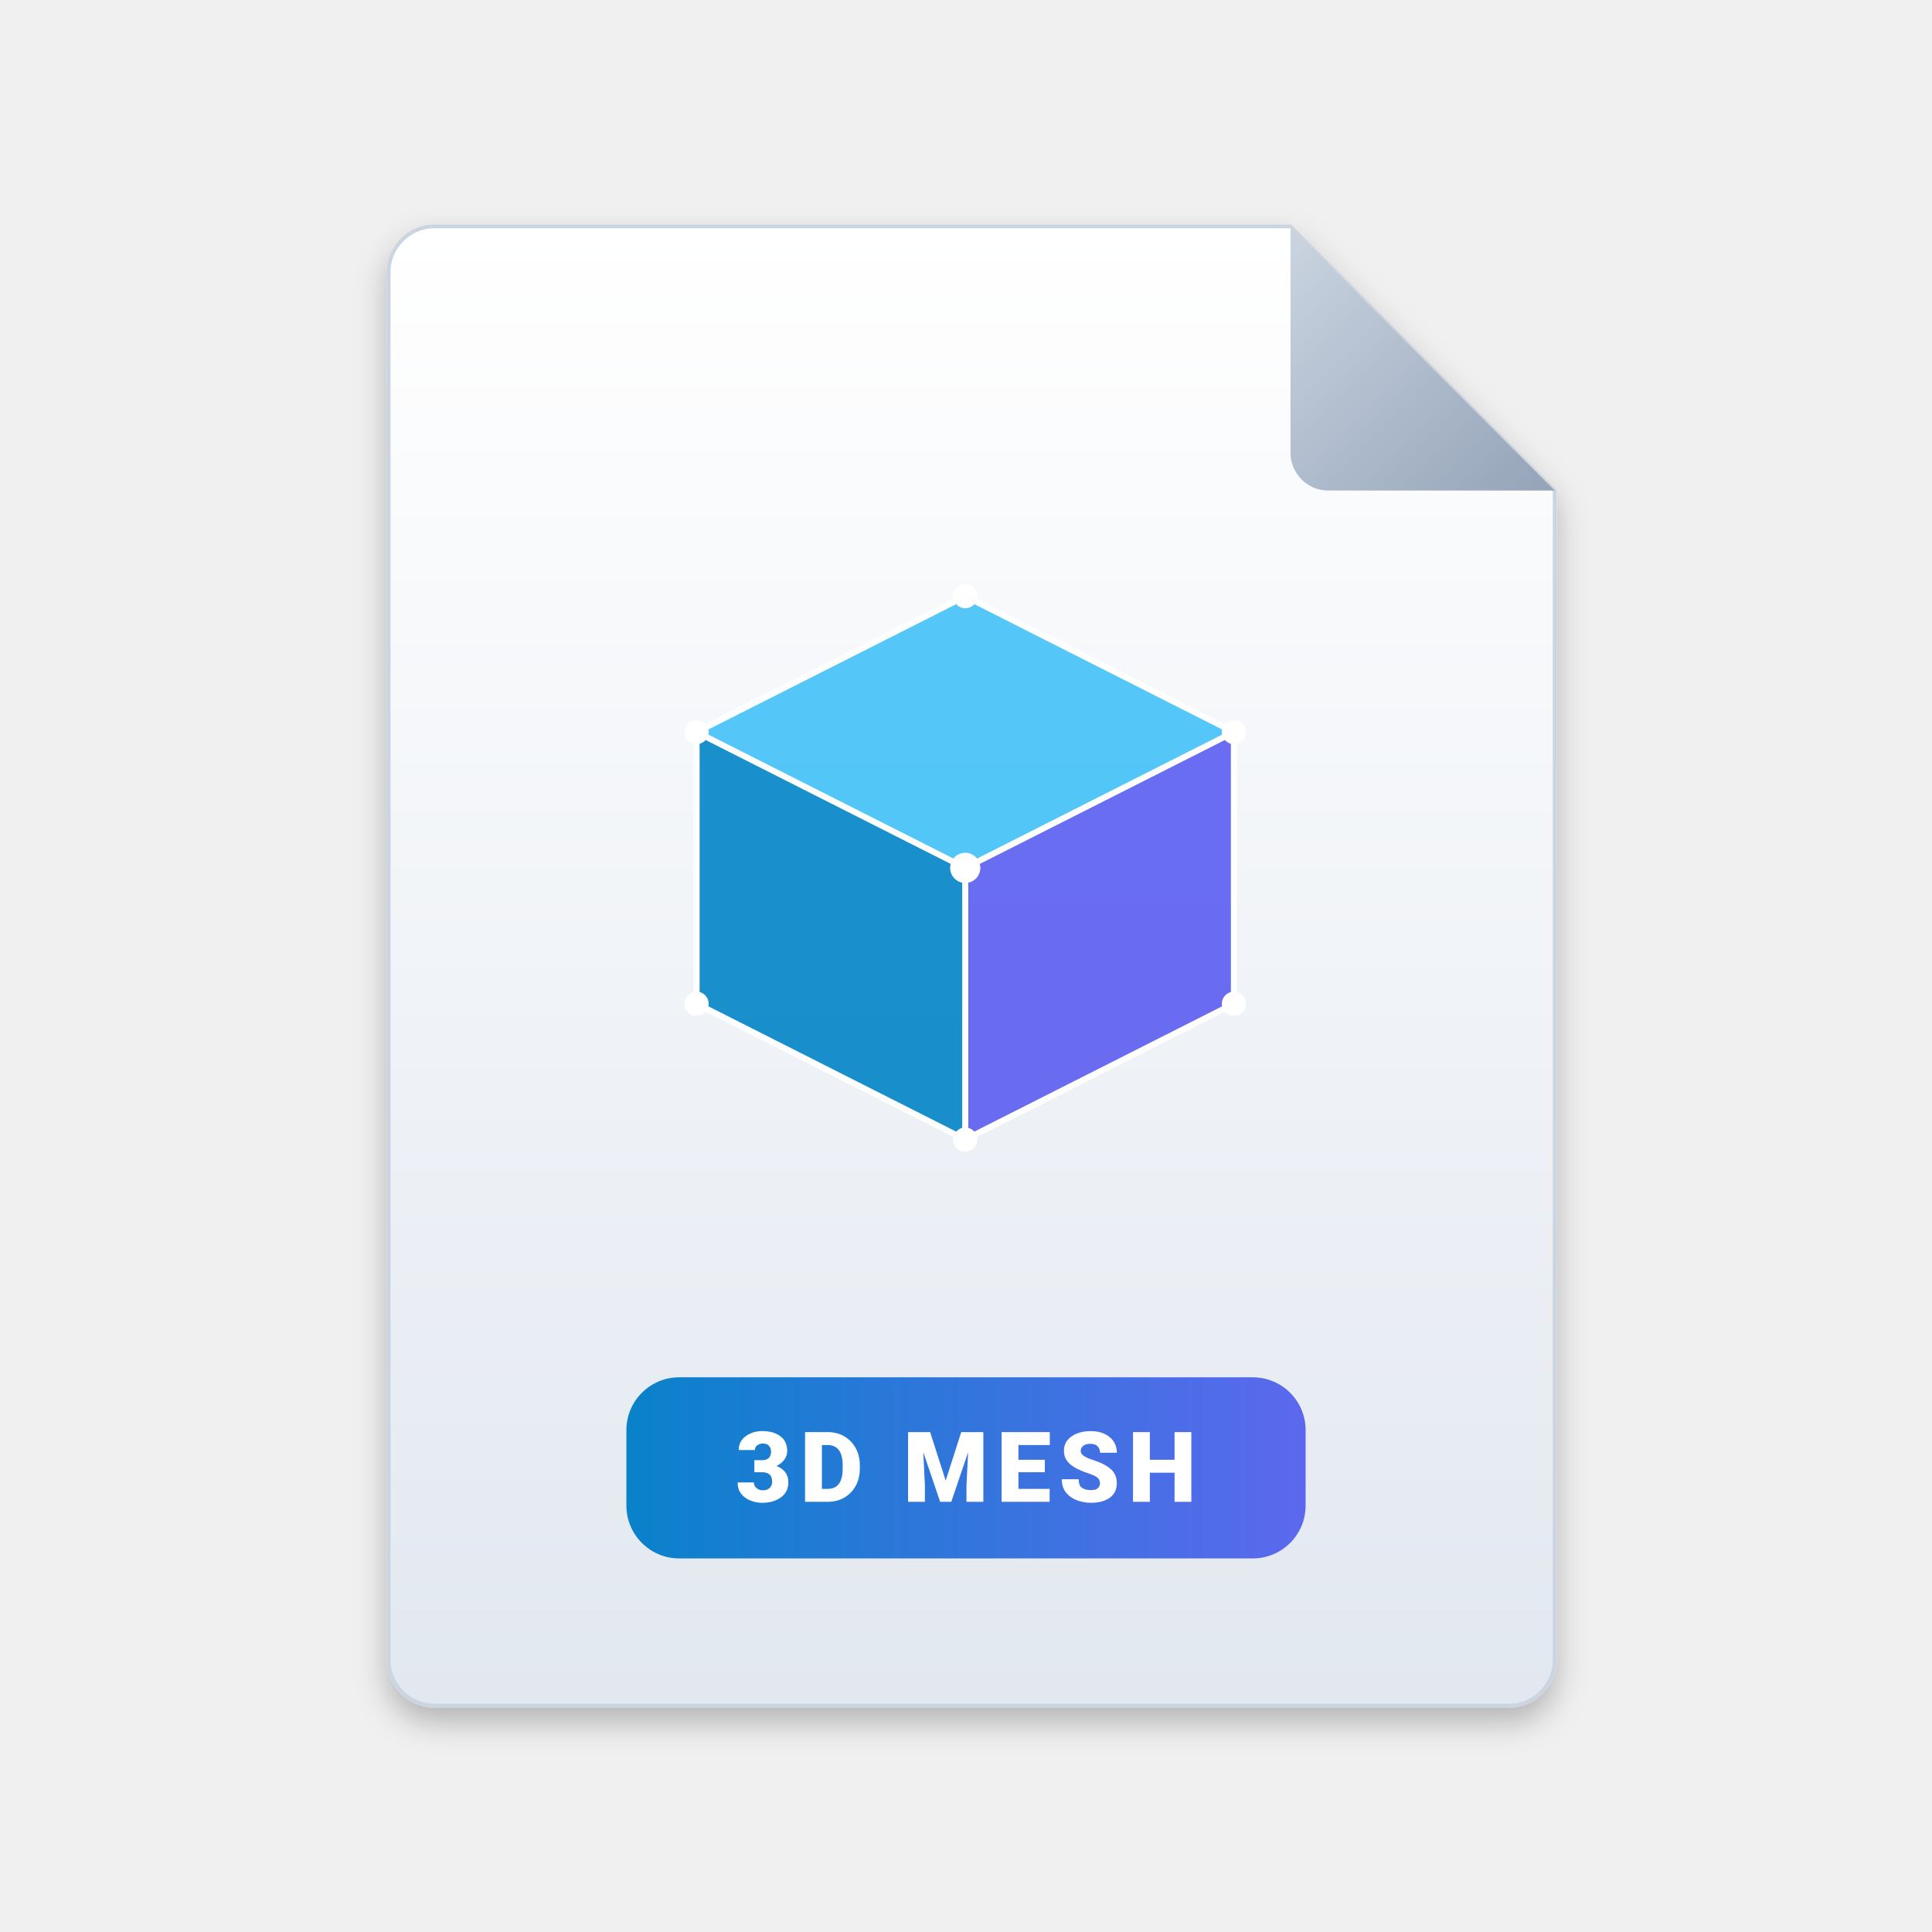
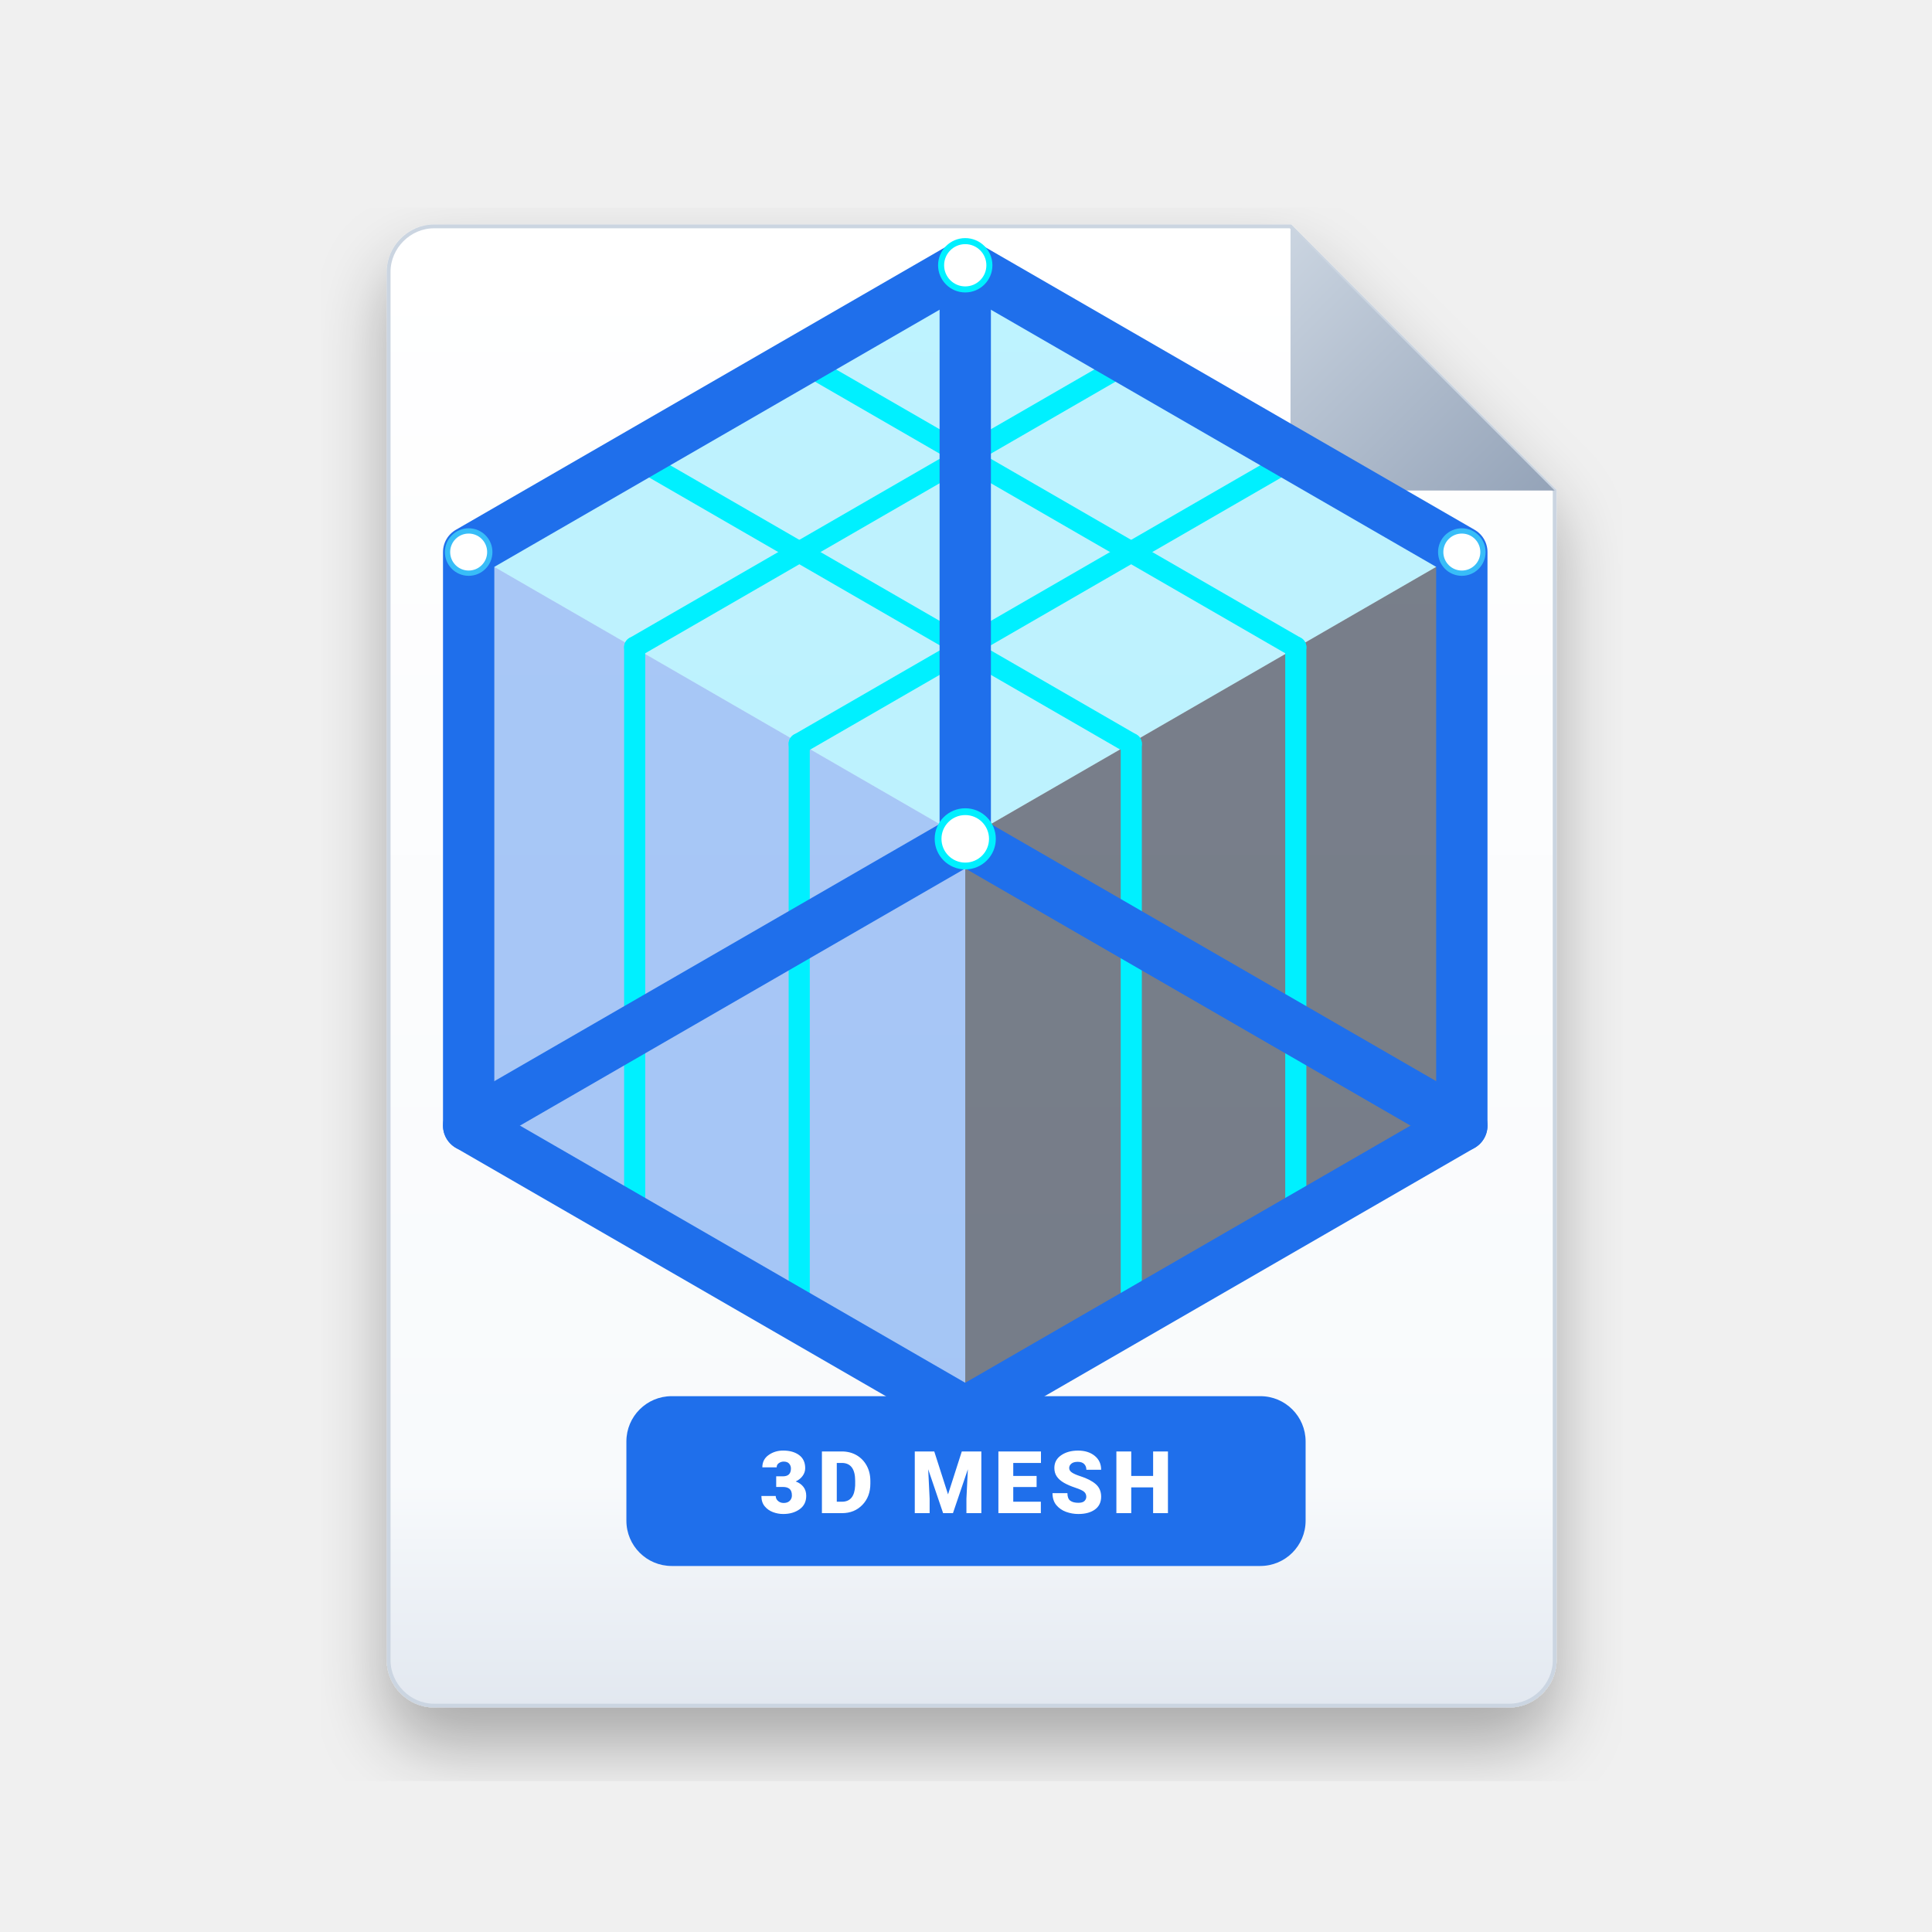
<svg xmlns="http://www.w3.org/2000/svg" width="1024" height="1024" viewBox="0 0 1024 1024" fill="none">
  <defs>
-     <filter id="docShadow" x="120" y="80" width="784" height="884" filterUnits="userSpaceOnUse">
-       <feDropShadow dx="0" dy="24" stdDeviation="20" flood-color="#000000" flood-opacity="0.45" />
-       <feDropShadow dx="0" dy="8" stdDeviation="8" flood-color="#000000" flood-opacity="0.25" />
-     </filter>
    <linearGradient id="docBg" x1="512" y1="120" x2="512" y2="904" gradientUnits="userSpaceOnUse">
      <stop offset="0%" stop-color="#ffffff" />
+       <stop offset="85%" stop-color="#f8fafc" />
      <stop offset="100%" stop-color="#e2e8f0" />
    </linearGradient>
+     <filter id="docShadow" x="170" y="90" width="690" height="854" filterUnits="userSpaceOnUse">
+       <feDropShadow dx="0" dy="20" stdDeviation="18" flood-color="#000000" flood-opacity="0.3" />
+     </filter>
    <linearGradient id="foldGrad" x1="684" y1="120" x2="824" y2="260" gradientUnits="userSpaceOnUse">
      <stop offset="0%" stop-color="#cbd5e1" />
      <stop offset="100%" stop-color="#94a3b8" />
    </linearGradient>
-     <linearGradient id="badgeGrad" x1="300" y1="720" x2="724" y2="720" gradientUnits="userSpaceOnUse">
-       <stop offset="0%" stop-color="#0284c7" />
-       <stop offset="100%" stop-color="#6366f1" />
-     </linearGradient>
  </defs>
  <path d="M 230 120 L 684 120 L 824 260 L 824 880 C 824 893 813 904 800 904 L 230 904 C 217 904 206 893 206 880 L 206 144 C 206 131 217 120 230 120 Z" fill="url(#docBg)" filter="url(#docShadow)" stroke="#cbd5e1" stroke-width="2" />
  <path d="M 684 120 L 684 240 C 684 251 693 260 704 260 L 824 260 Z" fill="url(#foldGrad)" />
-   <g transform="translate(102, 60) scale(0.8)">
-     <polygon points="512,320 690,410 512,500 334,410" fill="#38bdf8" fill-opacity="0.85" />
-     <polygon points="334,410 512,500 512,680 334,590" fill="#0284c7" fill-opacity="0.9" />
-     <polygon points="512,500 690,410 690,590 512,680" fill="#6366f1" fill-opacity="0.95" />
-     <g stroke="#ffffff" stroke-width="4" stroke-linecap="round" stroke-linejoin="round">
-       <line x1="512" y1="320" x2="690" y2="410" />
-       <line x1="690" y1="410" x2="690" y2="590" />
-       <line x1="690" y1="590" x2="512" y2="680" />
-       <line x1="512" y1="680" x2="334" y2="590" />
-       <line x1="334" y1="590" x2="334" y2="410" />
-       <line x1="334" y1="410" x2="512" y2="320" />
-       <line x1="512" y1="500" x2="334" y2="410" />
-       <line x1="512" y1="500" x2="690" y2="410" />
-       <line x1="512" y1="500" x2="512" y2="680" />
+   <g transform="translate(102, 35) scale(0.8)">
+     <polygon points="512,132 841,322 512,512 183,322" fill="#00d2ff" fill-opacity="0.25" />
+     <polygon points="183,322 512,512 512,892 183,702" fill="#1f6feb" fill-opacity="0.38" />
+     <polygon points="512,512 841,322 841,702 512,892" fill="#0c172a" fill-opacity="0.55" />
+     <g stroke="#00f0ff" stroke-width="14" stroke-linecap="round">
+       <line x1="293" y1="385" x2="622" y2="195" />
+       <line x1="402" y1="449" x2="731" y2="259" />
+       <line x1="293" y1="259" x2="622" y2="449" />
+       <line x1="402" y1="195" x2="731" y2="385" />
+       <line x1="293" y1="385" x2="293" y2="765" />
+       <line x1="402" y1="449" x2="402" y2="829" />
+       <line x1="622" y1="449" x2="622" y2="829" />
+       <line x1="731" y1="385" x2="731" y2="765" />
    </g>
-     <circle cx="512" cy="320" r="8" fill="#ffffff" />
-     <circle cx="512" cy="500" r="10" fill="#ffffff" />
-     <circle cx="512" cy="680" r="8" fill="#ffffff" />
-     <circle cx="334" cy="410" r="8" fill="#ffffff" />
-     <circle cx="690" cy="410" r="8" fill="#ffffff" />
-     <circle cx="334" cy="590" r="8" fill="#ffffff" />
-     <circle cx="690" cy="590" r="8" fill="#ffffff" />
+     <path d="M 512 132 L 841 322 L 841 702 L 512 892 L 183 702 L 183 322 Z" fill="none" stroke="#1f6feb" stroke-width="34" stroke-linecap="round" stroke-linejoin="round" />
+     <path d="M 512 512 L 512 132 M 512 512 L 183 702 M 512 512 L 841 702" fill="none" stroke="#1f6feb" stroke-width="34" stroke-linecap="round" stroke-linejoin="round" />
+     <circle cx="512" cy="132" r="16" fill="#ffffff" stroke="#00f0ff" stroke-width="4" />
+     <circle cx="512" cy="512" r="18" fill="#ffffff" stroke="#00f0ff" stroke-width="4.5" />
+     <circle cx="183" cy="322" r="14" fill="#ffffff" stroke="#38bdf8" stroke-width="3.5" />
+     <circle cx="841" cy="322" r="14" fill="#ffffff" stroke="#38bdf8" stroke-width="3.5" />
  </g>
-   <rect x="332" y="730" width="360" height="96" rx="28" fill="url(#badgeGrad)" />
-   <text x="512" y="796" text-anchor="middle" font-family="-apple-system, BlinkMacSystemFont, 'SF Pro Display', 'Segoe UI', Roboto, sans-serif" font-size="52" font-weight="800" fill="#ffffff" letter-spacing="4">3D MESH</text>
+   <rect x="332" y="740" width="360" height="90" rx="24" fill="#1f6feb" />
+   <text x="512" y="802" text-anchor="middle" font-family="-apple-system, BlinkMacSystemFont, 'SF Pro Display', 'Segoe UI', Roboto, sans-serif" font-size="46" font-weight="800" fill="#ffffff" letter-spacing="4">3D MESH</text>
</svg>
